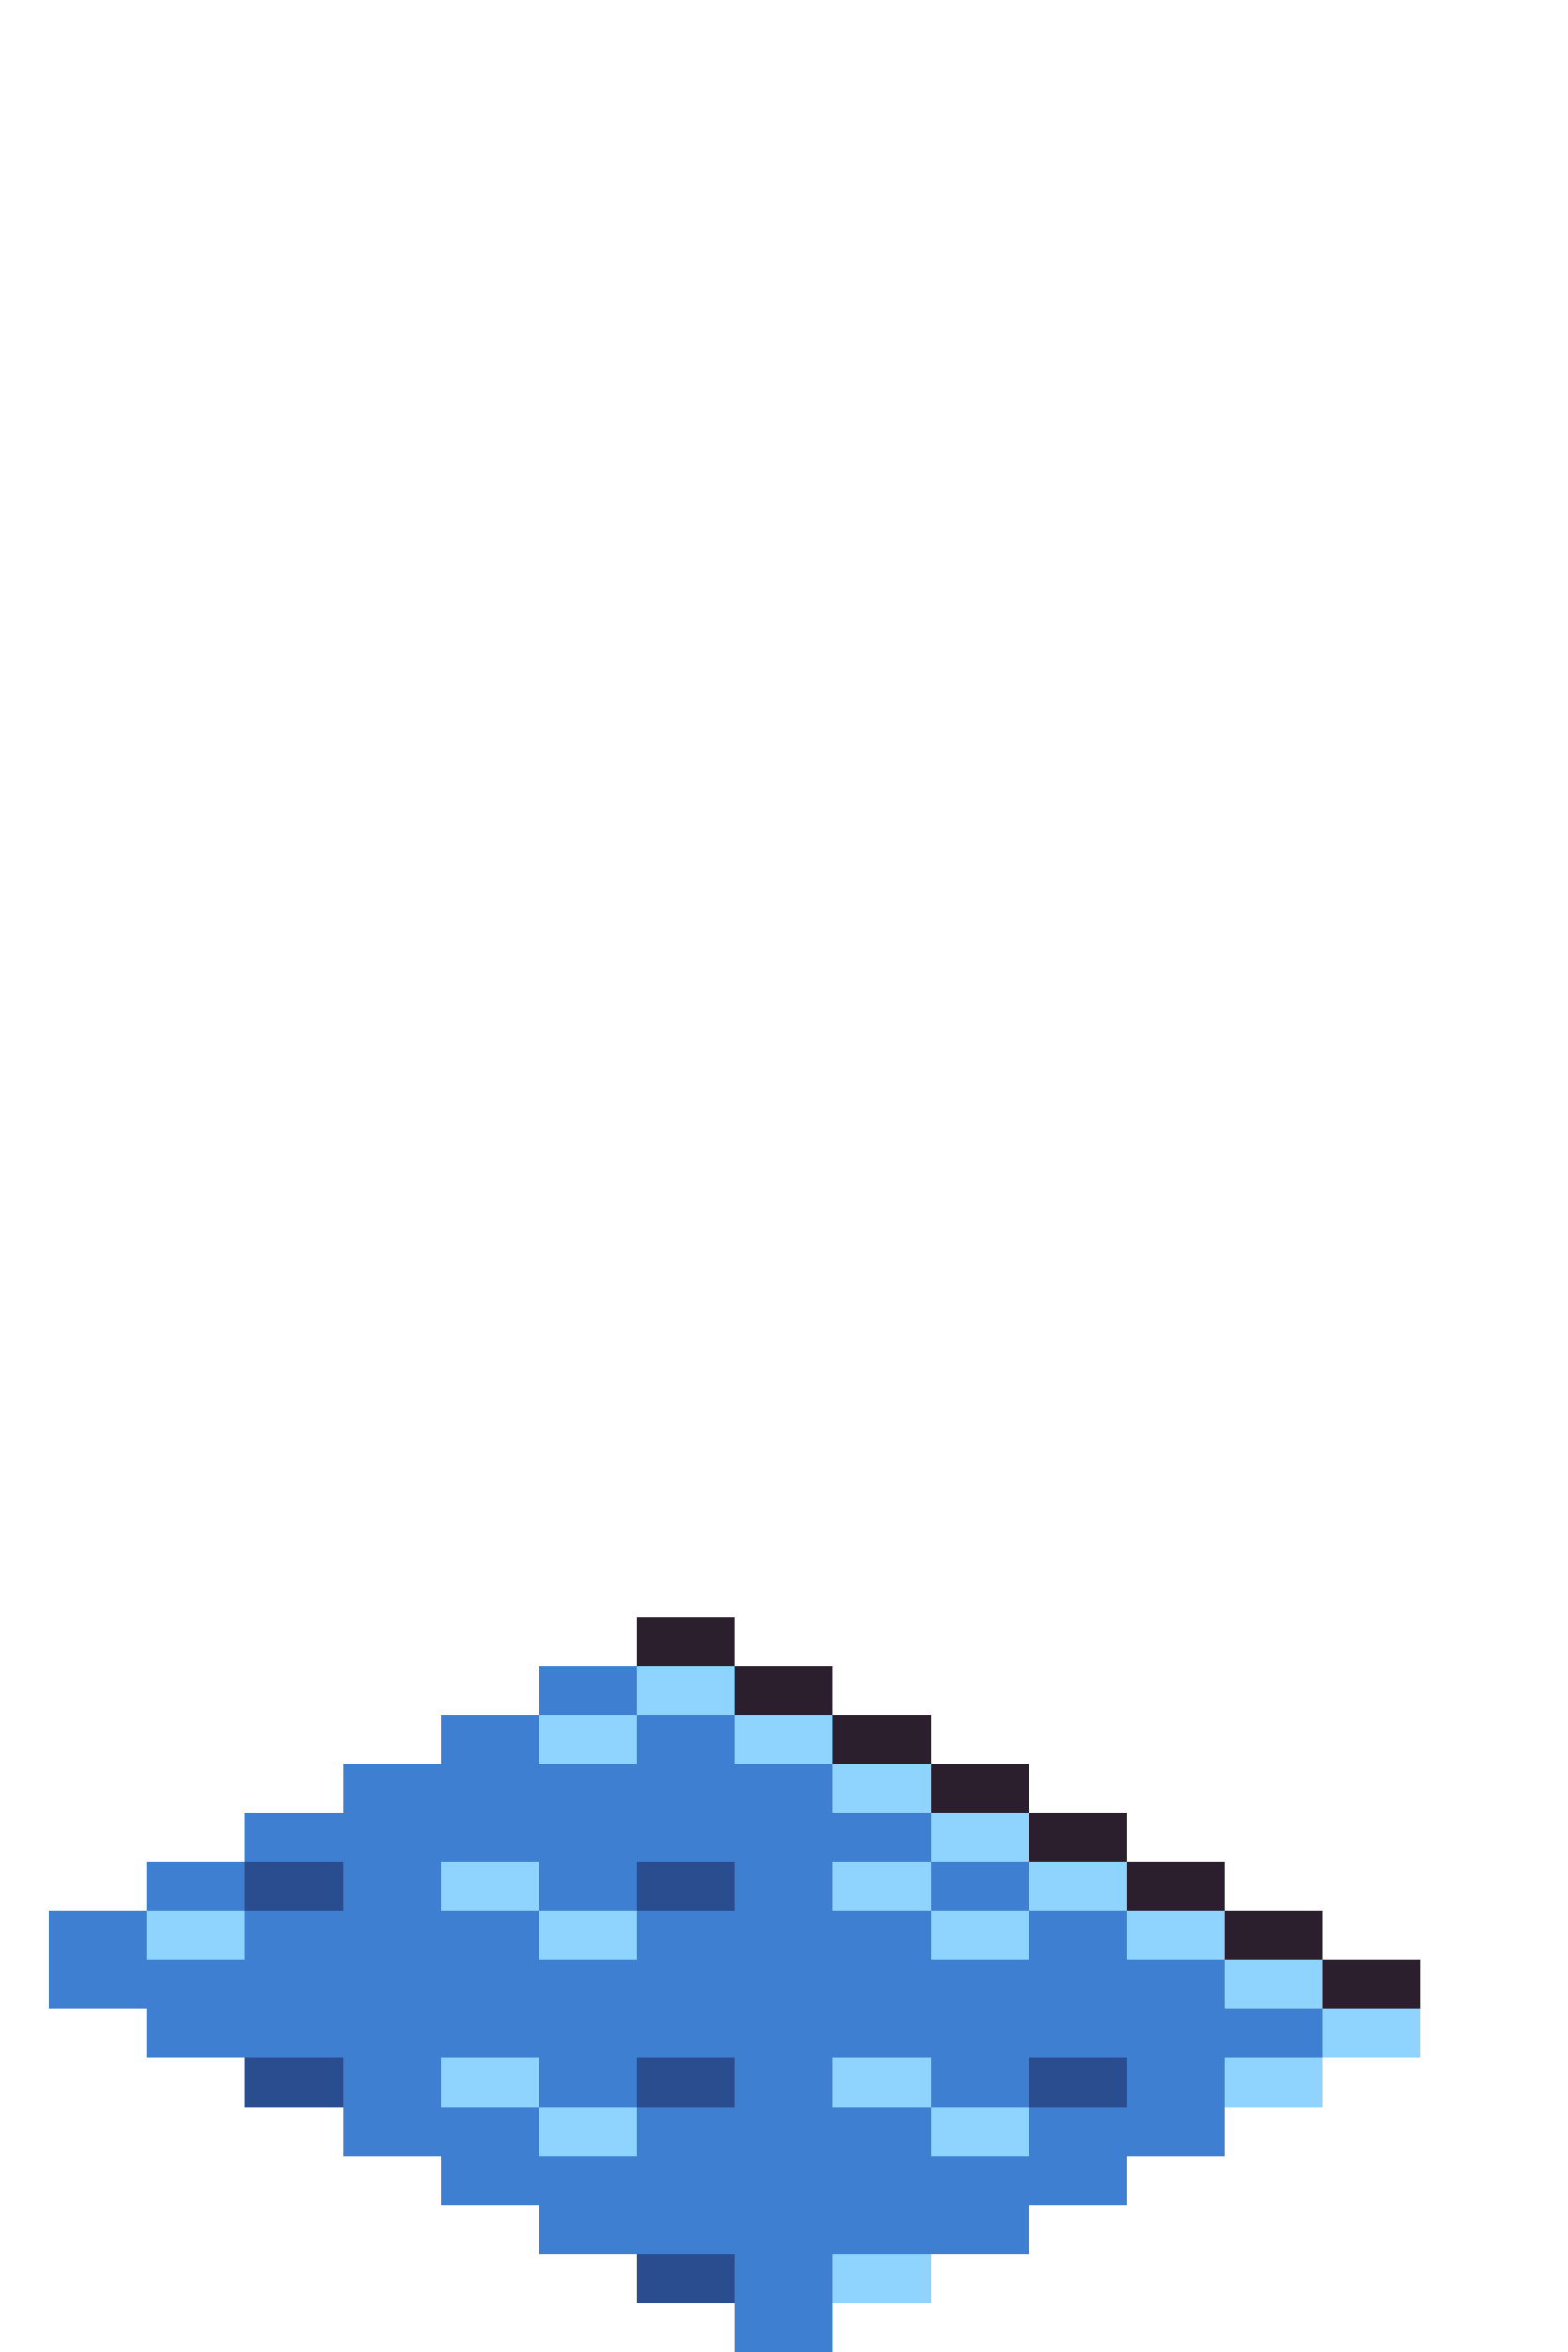
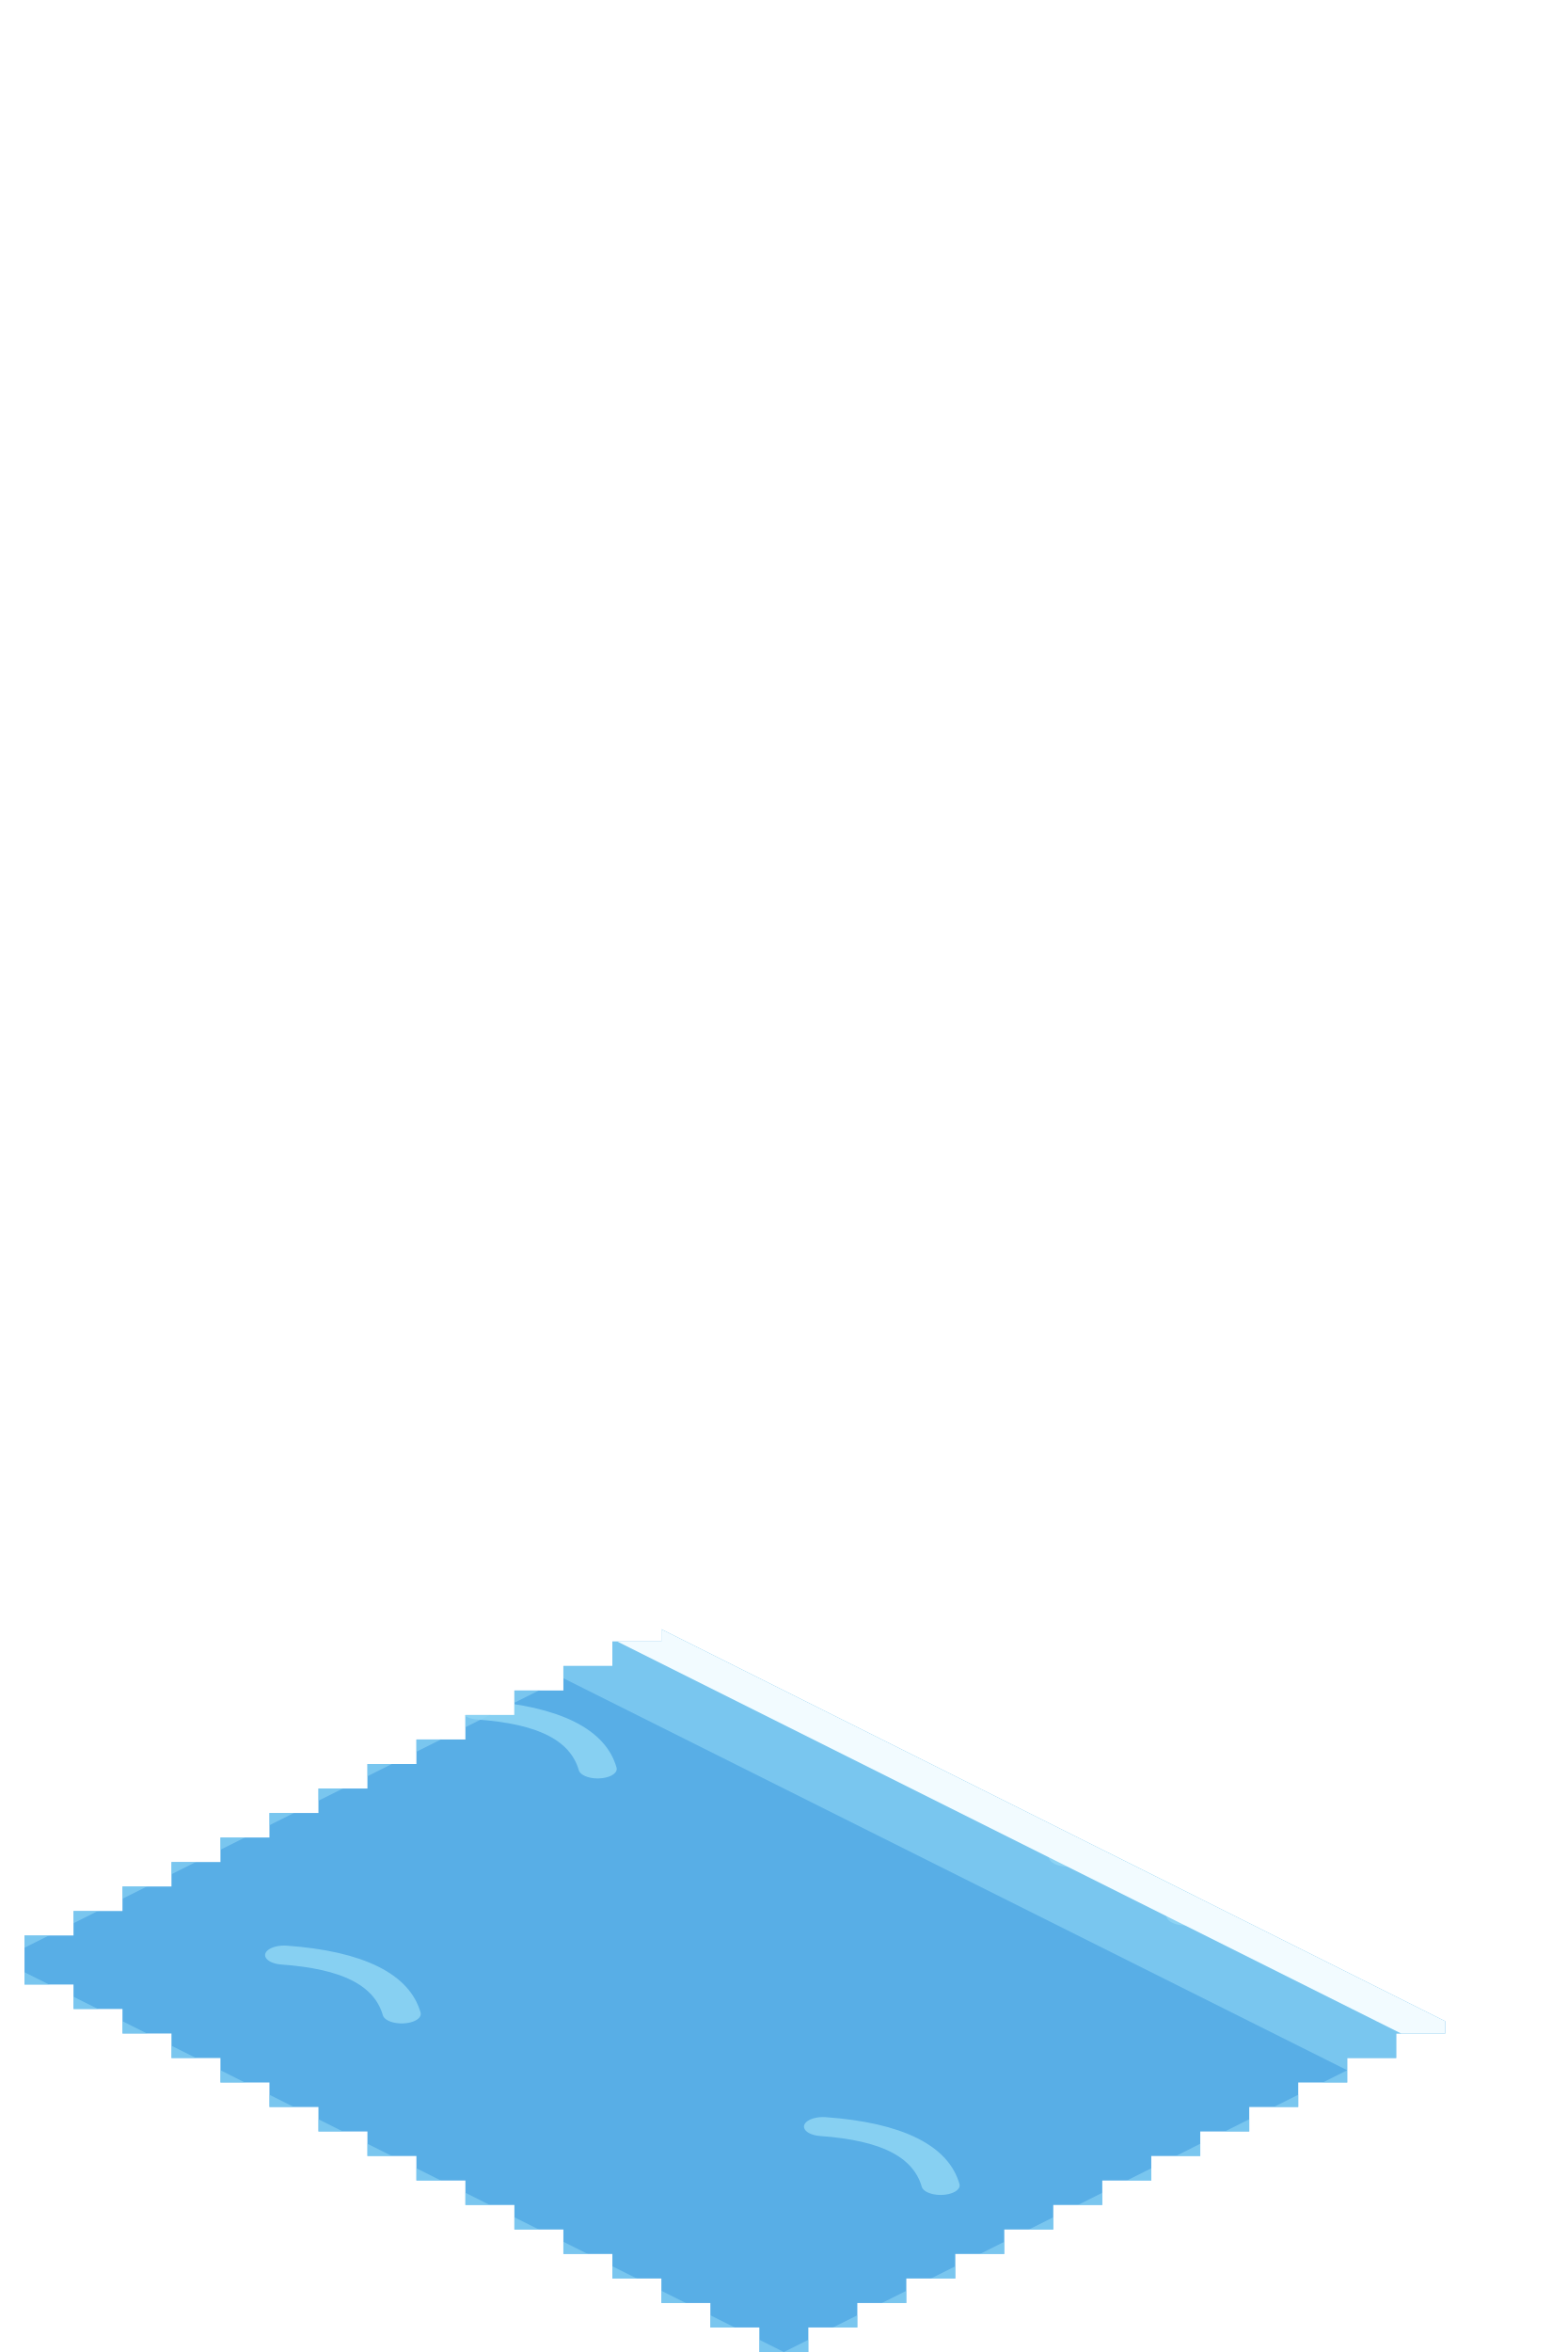
- <svg xmlns="http://www.w3.org/2000/svg" viewBox="0 0 32 48" width="32" height="48" shape-rendering="crispEdges">
-   <rect x="13" y="33" width="2" height="1" fill="#2b1f2e" />
-   <rect x="11" y="34" width="2" height="1" fill="#3f7fd1" />
-   <rect x="13" y="34" width="2" height="1" fill="#8fd3ff" />
-   <rect x="15" y="34" width="2" height="1" fill="#2b1f2e" />
-   <rect x="9" y="35" width="2" height="1" fill="#3f7fd1" />
-   <rect x="11" y="35" width="2" height="1" fill="#8fd3ff" />
-   <rect x="13" y="35" width="2" height="1" fill="#3f7fd1" />
-   <rect x="15" y="35" width="2" height="1" fill="#8fd3ff" />
-   <rect x="17" y="35" width="2" height="1" fill="#2b1f2e" />
-   <rect x="7" y="36" width="10" height="1" fill="#3f7fd1" />
-   <rect x="17" y="36" width="2" height="1" fill="#8fd3ff" />
-   <rect x="19" y="36" width="2" height="1" fill="#2b1f2e" />
-   <rect x="5" y="37" width="14" height="1" fill="#3f7fd1" />
-   <rect x="19" y="37" width="2" height="1" fill="#8fd3ff" />
-   <rect x="21" y="37" width="2" height="1" fill="#2b1f2e" />
-   <rect x="3" y="38" width="2" height="1" fill="#3f7fd1" />
-   <rect x="5" y="38" width="2" height="1" fill="#2a4d8f" />
-   <rect x="7" y="38" width="2" height="1" fill="#3f7fd1" />
-   <rect x="9" y="38" width="2" height="1" fill="#8fd3ff" />
-   <rect x="11" y="38" width="2" height="1" fill="#3f7fd1" />
-   <rect x="13" y="38" width="2" height="1" fill="#2a4d8f" />
-   <rect x="15" y="38" width="2" height="1" fill="#3f7fd1" />
-   <rect x="17" y="38" width="2" height="1" fill="#8fd3ff" />
-   <rect x="19" y="38" width="2" height="1" fill="#3f7fd1" />
-   <rect x="21" y="38" width="2" height="1" fill="#8fd3ff" />
-   <rect x="23" y="38" width="2" height="1" fill="#2b1f2e" />
-   <rect x="1" y="39" width="2" height="1" fill="#3f7fd1" />
-   <rect x="3" y="39" width="2" height="1" fill="#8fd3ff" />
-   <rect x="5" y="39" width="6" height="1" fill="#3f7fd1" />
-   <rect x="11" y="39" width="2" height="1" fill="#8fd3ff" />
-   <rect x="13" y="39" width="6" height="1" fill="#3f7fd1" />
-   <rect x="19" y="39" width="2" height="1" fill="#8fd3ff" />
-   <rect x="21" y="39" width="2" height="1" fill="#3f7fd1" />
-   <rect x="23" y="39" width="2" height="1" fill="#8fd3ff" />
-   <rect x="25" y="39" width="2" height="1" fill="#2b1f2e" />
-   <rect x="1" y="40" width="24" height="1" fill="#3f7fd1" />
-   <rect x="25" y="40" width="2" height="1" fill="#8fd3ff" />
-   <rect x="27" y="40" width="2" height="1" fill="#2b1f2e" />
-   <rect x="3" y="41" width="24" height="1" fill="#3f7fd1" />
-   <rect x="27" y="41" width="2" height="1" fill="#8fd3ff" />
-   <rect x="5" y="42" width="2" height="1" fill="#2a4d8f" />
-   <rect x="7" y="42" width="2" height="1" fill="#3f7fd1" />
-   <rect x="9" y="42" width="2" height="1" fill="#8fd3ff" />
-   <rect x="11" y="42" width="2" height="1" fill="#3f7fd1" />
-   <rect x="13" y="42" width="2" height="1" fill="#2a4d8f" />
-   <rect x="15" y="42" width="2" height="1" fill="#3f7fd1" />
-   <rect x="17" y="42" width="2" height="1" fill="#8fd3ff" />
-   <rect x="19" y="42" width="2" height="1" fill="#3f7fd1" />
-   <rect x="21" y="42" width="2" height="1" fill="#2a4d8f" />
-   <rect x="23" y="42" width="2" height="1" fill="#3f7fd1" />
-   <rect x="25" y="42" width="2" height="1" fill="#8fd3ff" />
-   <rect x="7" y="43" width="4" height="1" fill="#3f7fd1" />
-   <rect x="11" y="43" width="2" height="1" fill="#8fd3ff" />
-   <rect x="13" y="43" width="6" height="1" fill="#3f7fd1" />
-   <rect x="19" y="43" width="2" height="1" fill="#8fd3ff" />
-   <rect x="21" y="43" width="4" height="1" fill="#3f7fd1" />
-   <rect x="9" y="44" width="14" height="1" fill="#3f7fd1" />
-   <rect x="11" y="45" width="10" height="1" fill="#3f7fd1" />
-   <rect x="13" y="46" width="2" height="1" fill="#2a4d8f" />
-   <rect x="15" y="46" width="2" height="1" fill="#3f7fd1" />
-   <rect x="17" y="46" width="2" height="1" fill="#8fd3ff" />
-   <rect x="15" y="47" width="2" height="1" fill="#3f7fd1" />
+ <svg xmlns="http://www.w3.org/2000/svg" viewBox="0 0 32 48" width="32" height="48">
+   <defs>
+     <clipPath id="cell">
+       <rect x="15.5" y="32" width="1" height="0.5" />
+       <rect x="14.5" y="32.5" width="3" height="0.5" />
+       <rect x="13.5" y="33" width="5" height="0.5" />
+       <rect x="12.5" y="33.5" width="7" height="0.5" />
+       <rect x="11.5" y="34" width="9" height="0.5" />
+       <rect x="10.5" y="34.5" width="11" height="0.5" />
+       <rect x="9.5" y="35" width="13" height="0.5" />
+       <rect x="8.5" y="35.5" width="15" height="0.5" />
+       <rect x="7.5" y="36" width="17" height="0.5" />
+       <rect x="6.5" y="36.5" width="19" height="0.5" />
+       <rect x="5.5" y="37" width="21" height="0.5" />
+       <rect x="4.5" y="37.5" width="23" height="0.5" />
+       <rect x="3.5" y="38" width="25" height="0.5" />
+       <rect x="2.5" y="38.5" width="27" height="0.5" />
+       <rect x="1.5" y="39" width="29" height="0.5" />
+       <rect x="0.5" y="39.5" width="31" height="0.5" />
+       <rect x="0.5" y="40" width="31" height="0.5" />
+       <rect x="1.5" y="40.5" width="29" height="0.5" />
+       <rect x="2.5" y="41" width="27" height="0.5" />
+       <rect x="3.5" y="41.5" width="25" height="0.5" />
+       <rect x="4.5" y="42" width="23" height="0.5" />
+       <rect x="5.5" y="42.5" width="21" height="0.5" />
+       <rect x="6.5" y="43" width="19" height="0.5" />
+       <rect x="7.5" y="43.5" width="17" height="0.5" />
+       <rect x="8.5" y="44" width="15" height="0.5" />
+       <rect x="9.5" y="44.5" width="13" height="0.5" />
+       <rect x="10.5" y="45" width="11" height="0.5" />
+       <rect x="11.5" y="45.5" width="9" height="0.5" />
+       <rect x="12.5" y="46" width="7" height="0.5" />
+       <rect x="13.5" y="46.5" width="5" height="0.5" />
+       <rect x="14.5" y="47" width="3" height="0.5" />
+       <rect x="15.5" y="47.5" width="1" height="0.5" />
+     </clipPath>
+     <clipPath id="body">
+       <path d="M-2.00 2.50 L18.00 2.50 L18.00 18.00 L-2.00 18.00 Z" />
+     </clipPath>
+     <clipPath id="wet">
+       <path d=" M-9 -9 h34 v34 h-34 z" clip-rule="evenodd" transform="matrix(1 0.5 -1 0.5 16 32)" />
+     </clipPath>
+   </defs>
+   <g clip-path="url(#cell)">
+     <g clip-path="url(#wet)">
+       <g transform="matrix(1 0.5 -1 0.5 16 32)">
+         <path d="M-2.00 2.50 L18.00 2.50 L18.00 18.00 L-2.00 18.00 Z" fill="#58aee6" />
+         <g clip-path="url(#body)">
+           <path d="M8.80 3.00 q1.2 -0.9 2.4 0" stroke="#8fd6f5" stroke-width="0.55" fill="none" stroke-linecap="round" opacity="0.85" />
+           <path d="M-0.20 6.00 q1.2 -0.9 2.4 0" stroke="#8fd6f5" stroke-width="0.55" fill="none" stroke-linecap="round" opacity="0.85" />
+           <path d="M11.80 11.00 q1.2 -0.9 2.4 0" stroke="#8fd6f5" stroke-width="0.55" fill="none" stroke-linecap="round" opacity="0.85" />
+           <path d="M2.80 13.00 q1.2 -0.9 2.4 0" stroke="#8fd6f5" stroke-width="0.55" fill="none" stroke-linecap="round" opacity="0.85" />
+           <path d="M4.80 1.00 q1.2 -0.9 2.4 0" stroke="#8fd6f5" stroke-width="0.55" fill="none" stroke-linecap="round" opacity="0.85" />
+           <path d="M-2.00 2.50 L18.00 2.50 L18.00 18.00 L-2.00 18.00 Z" fill="none" stroke="#8fd6f5" stroke-width="4" opacity="0.6" />
+           <path d="M-2.00 2.50 L18.00 2.50 L18.00 18.00 L-2.00 18.00 Z" fill="none" stroke="#f2fbff" stroke-width="1.4" />
+           <path d="M0 0" fill="none" stroke="#f2fbff" stroke-width="1.4" />
+         </g>
+       </g>
+     </g>
+   </g>
</svg>
